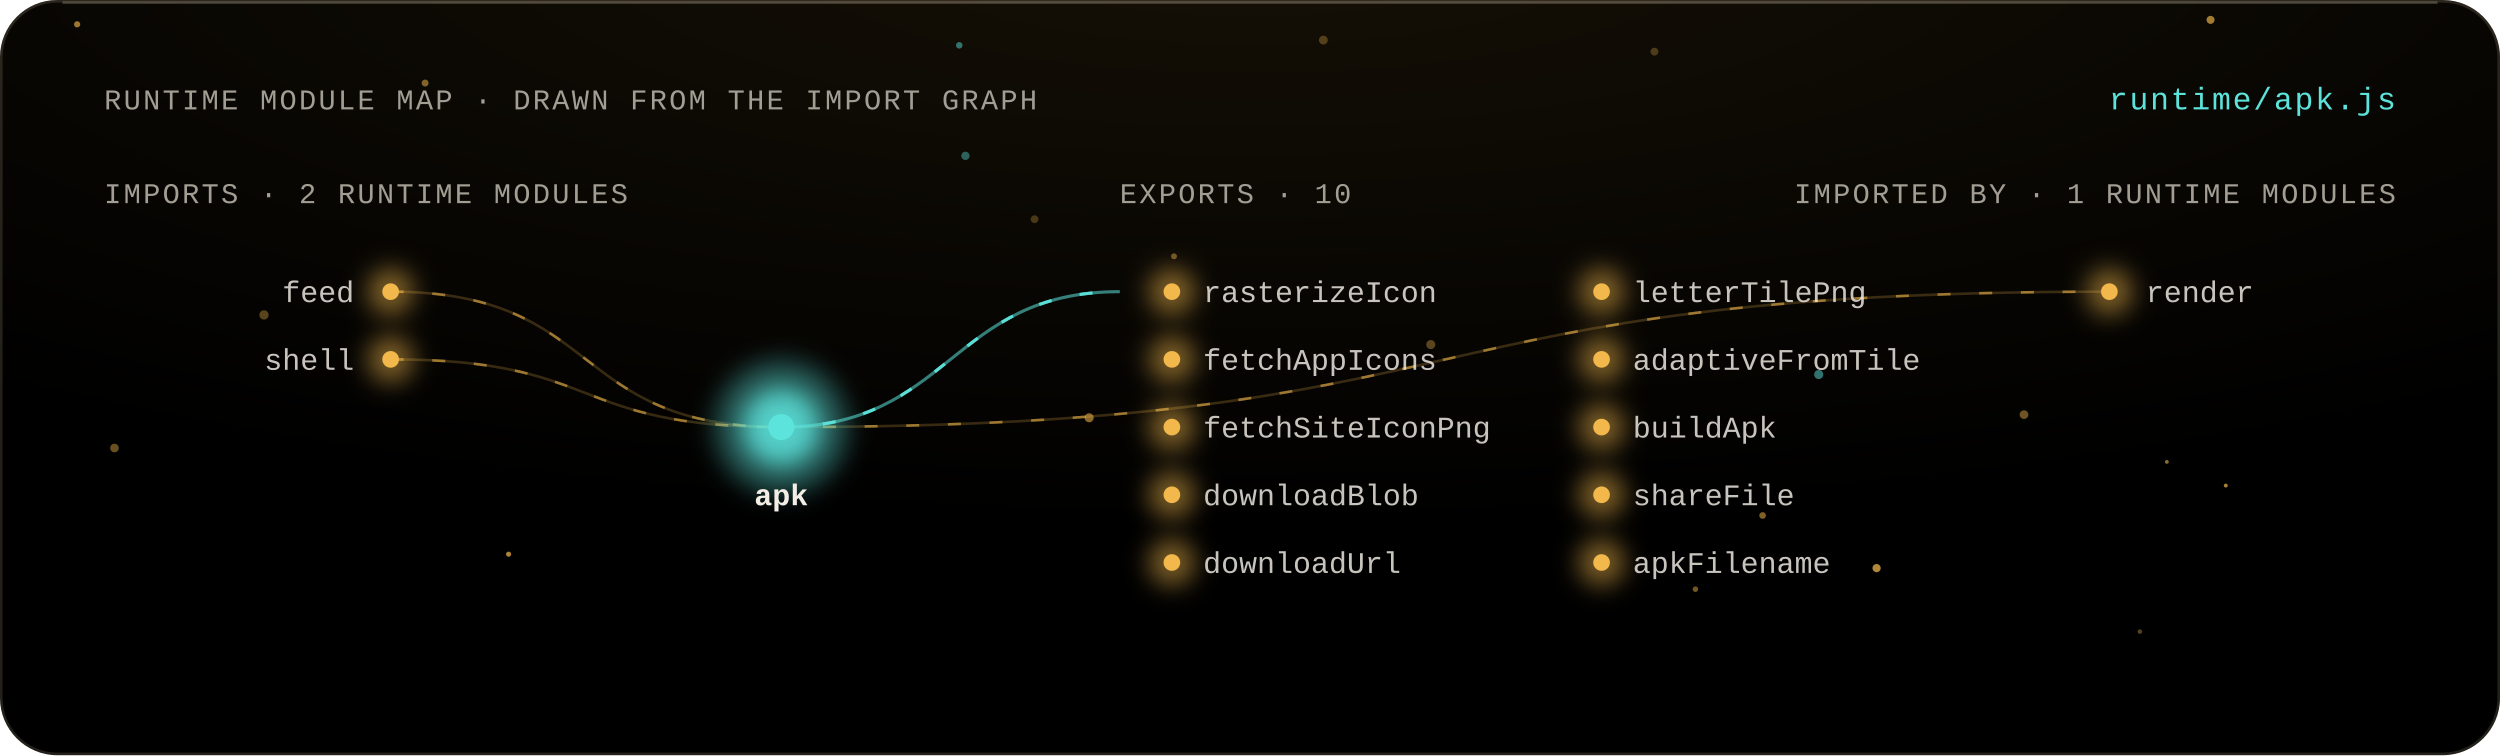
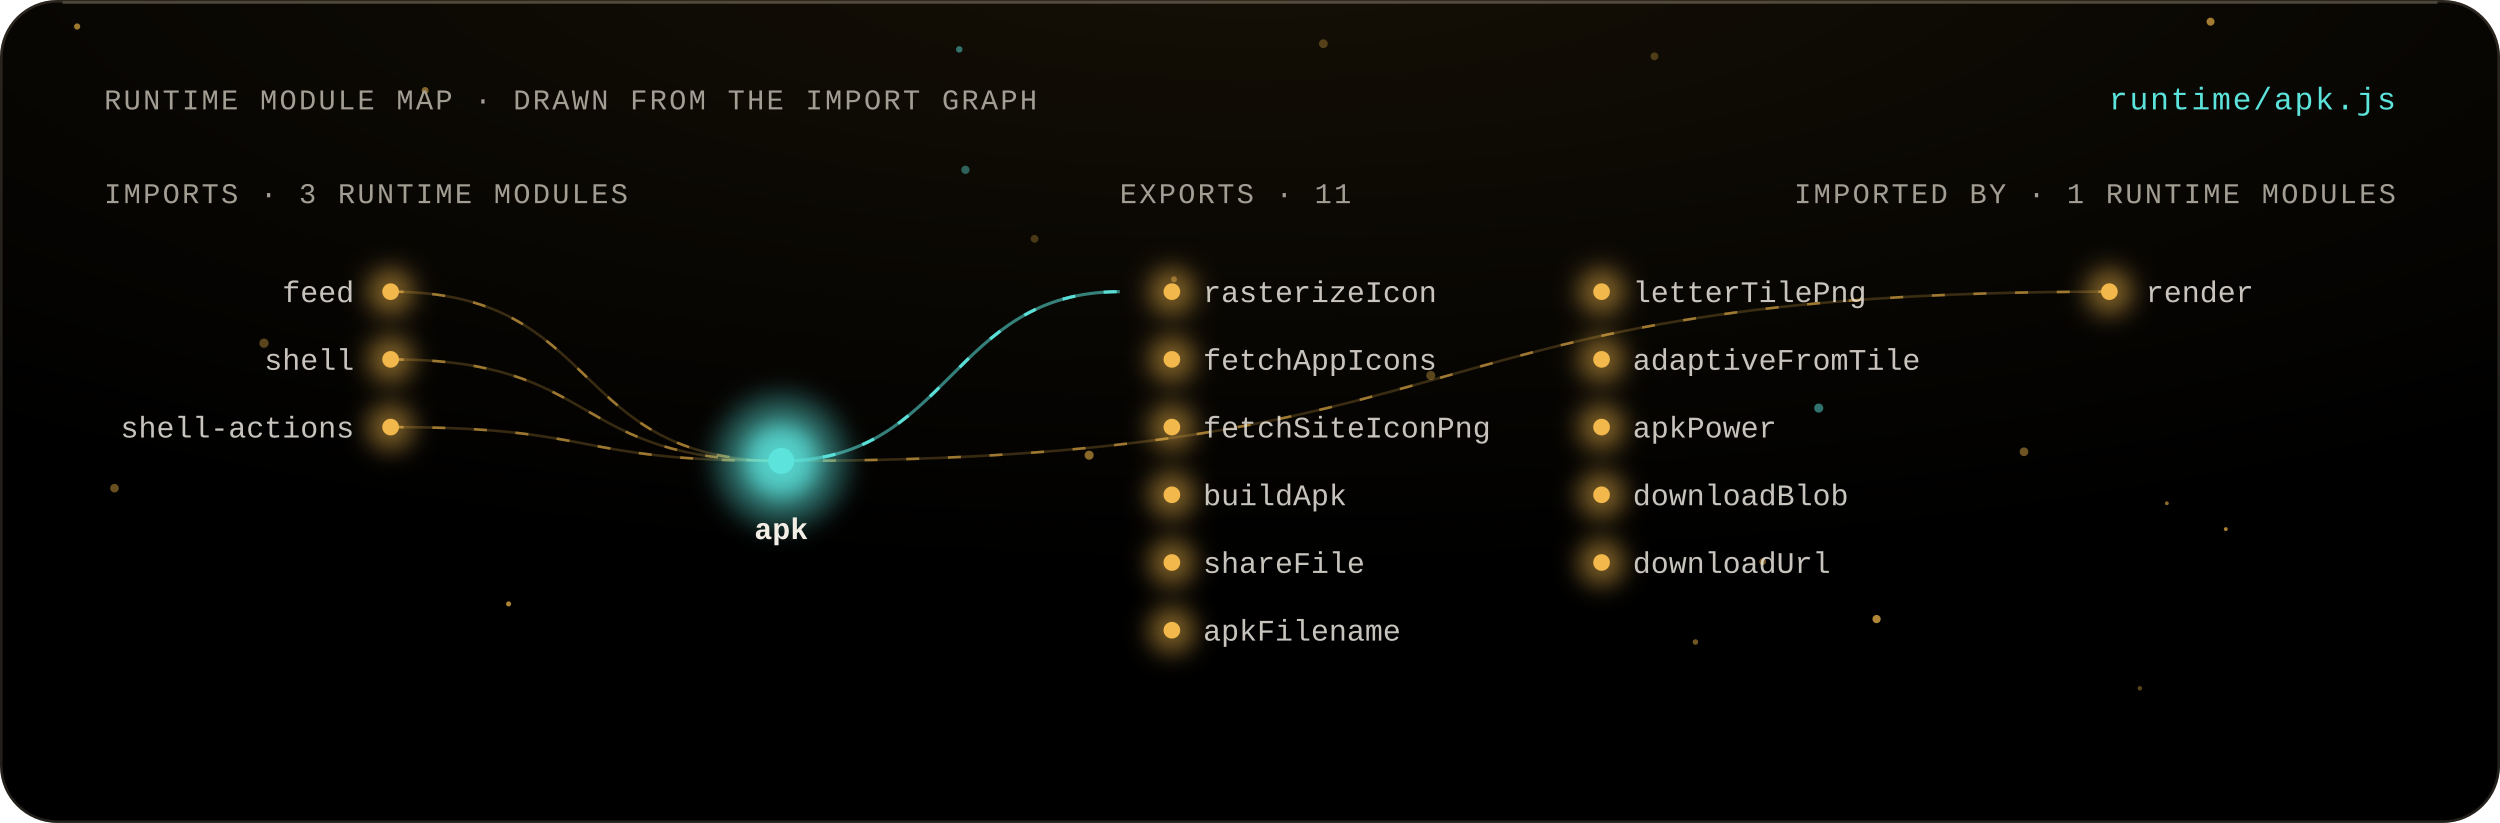
- <svg xmlns="http://www.w3.org/2000/svg" viewBox="0 0 960 290" width="960" height="290" role="img" aria-labelledby="t">
+ <svg xmlns="http://www.w3.org/2000/svg" viewBox="0 0 960 316" width="960" height="316" role="img" aria-labelledby="t">
  <style>
  text { font-family: 'Geist Mono', ui-monospace, 'Liberation Mono', Menlo, monospace; fill: #F2EEE6; }
  .m { fill: #A39E94; font-size: 11px; letter-spacing: .08em; }
  .l { font-size: 11.5px; }
  .h { font-size: 12px; fill: #5CE4DC; letter-spacing: .06em; }
  .flow { stroke-dasharray: 5 11; animation: flow 3s linear infinite; }
  @keyframes flow { to { stroke-dashoffset: -32; } }
  .breathe { animation: breathe 4.2s ease-in-out infinite; }
  @keyframes breathe { 50% { opacity: .38; } }
  .beat { animation: beat 2.6s ease-in-out infinite; transform-box: fill-box; transform-origin: center; }
  @keyframes beat { 50% { opacity: .55; transform: scale(1.35); } }
  .spin { transform-box: fill-box; transform-origin: center; animation: spin 48s linear infinite; }
  .spin-r { transform-box: fill-box; transform-origin: center; animation: spin 64s linear infinite reverse; }
  @keyframes spin { to { transform: rotate(360deg); } }
  @media (prefers-reduced-motion: reduce) { * { animation: none !important; } }
</style>
  <defs>
    <filter id="bloom" x="-80%" y="-80%" width="260%" height="260%">
      <feGaussianBlur stdDeviation="4.5" />
    </filter>
    <filter id="soft" x="-30%" y="-30%" width="160%" height="160%">
      <feGaussianBlur stdDeviation="1.4" />
    </filter>
    <radialGradient id="key" cx="50%" cy="-10%" r="80%">
      <stop offset="0" stop-color="#F2B84B" stop-opacity=".09" />
      <stop offset="1" stop-color="#F2B84B" stop-opacity="0" />
    </radialGradient>
    <linearGradient id="pair" x1="0" x2="1">
      <stop offset="0" stop-color="#F2B84B" />
      <stop offset="1" stop-color="#5CE4DC" />
    </linearGradient>
  </defs>
-   <rect width="960" height="290" rx="22" fill="#000" />
-   <rect width="960" height="290" rx="22" fill="url(#key)" />
-   <rect x=".5" y=".5" width="959" height="289" rx="21.5" fill="none" stroke="rgba(255,232,196,.14)" />
+   <rect width="960" height="316" rx="22" fill="#000" />
+   <rect width="960" height="316" rx="22" fill="url(#key)" />
+   <rect x=".5" y=".5" width="959" height="315" rx="21.5" fill="none" stroke="rgba(255,232,196,.14)" />
  <path d="M 24 1 H 936" stroke="rgba(255,238,208,.22)" stroke-width="1" />
  <g>
-     <circle cx="101.37" cy="120.94" r="1.78" fill="#F2B84B" opacity="0.36" class="breathe" style="animation-delay:-0.87s" />
-     <circle cx="163.24" cy="31.89" r="1.34" fill="#F2B84B" opacity="0.52" class="breathe" style="animation-delay:-1.74s" />
-     <circle cx="370.72" cy="59.84" r="1.59" fill="#5CE4DC" opacity="0.4" class="breathe" style="animation-delay:-2.08s" />
-     <circle cx="397.27" cy="84.17" r="1.5" fill="#F2B84B" opacity="0.27" class="breathe" style="animation-delay:-2.07s" />
-     <circle cx="848.85" cy="7.63" r="1.54" fill="#F2B84B" opacity="0.66" class="breathe" style="animation-delay:-1.34s" />
-     <circle cx="43.96" cy="172.04" r="1.65" fill="#F2B84B" opacity="0.43" class="breathe" style="animation-delay:-1.25s" />
-     <circle cx="29.62" cy="9.34" r="1.2" fill="#F2B84B" opacity="0.63" class="breathe" style="animation-delay:-3.5s" />
-     <circle cx="821.7" cy="242.54" r="0.87" fill="#F2B84B" opacity="0.36" class="breathe" style="animation-delay:-2.27s" />
-     <circle cx="195.3" cy="212.81" r="0.99" fill="#F2B84B" opacity="0.71" class="breathe" style="animation-delay:-3.83s" />
-     <circle cx="832.07" cy="177.36" r="0.74" fill="#F2B84B" opacity="0.58" class="breathe" style="animation-delay:-0.38s" />
-     <circle cx="450.81" cy="98.42" r="1.14" fill="#F2B84B" opacity="0.43" class="breathe" style="animation-delay:-0.56s" />
-     <circle cx="854.71" cy="186.46" r="0.76" fill="#F2B84B" opacity="0.69" class="breathe" style="animation-delay:-3.49s" />
-     <circle cx="651.04" cy="226.25" r="1.07" fill="#F2B84B" opacity="0.47" class="breathe" style="animation-delay:-3.83s" />
-     <circle cx="508.17" cy="15.4" r="1.69" fill="#F2B84B" opacity="0.3" class="breathe" style="animation-delay:-2.94s" />
-     <circle cx="549.41" cy="132.32" r="1.74" fill="#F2B84B" opacity="0.36" class="breathe" style="animation-delay:-1.79s" />
-     <circle cx="418.23" cy="160.42" r="1.74" fill="#F2B84B" opacity="0.56" class="breathe" style="animation-delay:-3.23s" />
-     <circle cx="368.35" cy="17.4" r="1.26" fill="#5CE4DC" opacity="0.47" class="breathe" style="animation-delay:-1.64s" />
-     <circle cx="698.39" cy="143.81" r="1.75" fill="#5CE4DC" opacity="0.5" class="breathe" style="animation-delay:-0.21s" />
-     <circle cx="720.61" cy="218.16" r="1.58" fill="#F2B84B" opacity="0.73" class="breathe" style="animation-delay:-1.8s" />
-     <circle cx="676.84" cy="197.95" r="1.29" fill="#F2B84B" opacity="0.52" class="breathe" style="animation-delay:-1.16s" />
-     <circle cx="635.31" cy="19.84" r="1.51" fill="#F2B84B" opacity="0.28" class="breathe" style="animation-delay:-2.77s" />
-     <circle cx="777.22" cy="159.22" r="1.67" fill="#F2B84B" opacity="0.45" class="breathe" style="animation-delay:-0.83s" />
+     <circle cx="101.37" cy="131.78" r="1.78" fill="#F2B84B" opacity="0.36" class="breathe" style="animation-delay:-0.87s" />
+     <circle cx="163.24" cy="34.75" r="1.34" fill="#F2B84B" opacity="0.52" class="breathe" style="animation-delay:-1.74s" />
+     <circle cx="370.72" cy="65.2" r="1.59" fill="#5CE4DC" opacity="0.4" class="breathe" style="animation-delay:-2.08s" />
+     <circle cx="397.27" cy="91.72" r="1.5" fill="#F2B84B" opacity="0.27" class="breathe" style="animation-delay:-2.07s" />
+     <circle cx="848.85" cy="8.32" r="1.54" fill="#F2B84B" opacity="0.66" class="breathe" style="animation-delay:-1.34s" />
+     <circle cx="43.96" cy="187.46" r="1.65" fill="#F2B84B" opacity="0.43" class="breathe" style="animation-delay:-1.25s" />
+     <circle cx="29.62" cy="10.18" r="1.2" fill="#F2B84B" opacity="0.63" class="breathe" style="animation-delay:-3.5s" />
+     <circle cx="821.7" cy="264.29" r="0.87" fill="#F2B84B" opacity="0.36" class="breathe" style="animation-delay:-2.27s" />
+     <circle cx="195.3" cy="231.89" r="0.99" fill="#F2B84B" opacity="0.71" class="breathe" style="animation-delay:-3.83s" />
+     <circle cx="832.07" cy="193.27" r="0.74" fill="#F2B84B" opacity="0.58" class="breathe" style="animation-delay:-0.38s" />
+     <circle cx="450.81" cy="107.24" r="1.14" fill="#F2B84B" opacity="0.43" class="breathe" style="animation-delay:-0.56s" />
+     <circle cx="854.71" cy="203.18" r="0.76" fill="#F2B84B" opacity="0.69" class="breathe" style="animation-delay:-3.49s" />
+     <circle cx="651.04" cy="246.53" r="1.07" fill="#F2B84B" opacity="0.47" class="breathe" style="animation-delay:-3.83s" />
+     <circle cx="508.17" cy="16.78" r="1.69" fill="#F2B84B" opacity="0.3" class="breathe" style="animation-delay:-2.94s" />
+     <circle cx="549.41" cy="144.18" r="1.74" fill="#F2B84B" opacity="0.36" class="breathe" style="animation-delay:-1.79s" />
+     <circle cx="418.23" cy="174.8" r="1.74" fill="#F2B84B" opacity="0.56" class="breathe" style="animation-delay:-3.23s" />
+     <circle cx="368.35" cy="18.97" r="1.26" fill="#5CE4DC" opacity="0.47" class="breathe" style="animation-delay:-1.64s" />
+     <circle cx="698.39" cy="156.7" r="1.75" fill="#5CE4DC" opacity="0.5" class="breathe" style="animation-delay:-0.21s" />
+     <circle cx="720.61" cy="237.72" r="1.58" fill="#F2B84B" opacity="0.73" class="breathe" style="animation-delay:-1.8s" />
+     <circle cx="676.84" cy="215.7" r="1.29" fill="#F2B84B" opacity="0.52" class="breathe" style="animation-delay:-1.16s" />
+     <circle cx="635.31" cy="21.62" r="1.51" fill="#F2B84B" opacity="0.28" class="breathe" style="animation-delay:-2.77s" />
+     <circle cx="777.22" cy="173.49" r="1.67" fill="#F2B84B" opacity="0.45" class="breathe" style="animation-delay:-0.83s" />
  </g>
  <text x="40" y="42" class="m" text-anchor="start">RUNTIME MODULE MAP · DRAWN FROM THE IMPORT GRAPH</text>
  <text x="920" y="42" class="h" text-anchor="end">runtime/apk.js</text>
-   <text x="40" y="78" class="m" text-anchor="start">IMPORTS · 2 RUNTIME MODULES</text>
-   <text x="430" y="78" class="m" text-anchor="start">EXPORTS · 10</text>
+   <text x="40" y="78" class="m" text-anchor="start">IMPORTS · 3 RUNTIME MODULES</text>
+   <text x="430" y="78" class="m" text-anchor="start">EXPORTS · 11</text>
  <text x="920" y="78" class="m" text-anchor="end">IMPORTED BY · 1 RUNTIME MODULES</text>
-   <path d="M 150 112 C 232.5 112, 217.5 164, 300 164" fill="none" stroke="#F2B84B" stroke-opacity="0.22" stroke-width="1" />
-   <path d="M 150 112 C 232.5 112, 217.5 164, 300 164" fill="none" stroke="#F2B84B" stroke-opacity="0.55" stroke-width="1" class="flow" />
+   <path d="M 150 112 C 232.5 112, 217.5 177, 300 177" fill="none" stroke="#F2B84B" stroke-opacity="0.22" stroke-width="1" />
+   <path d="M 150 112 C 232.5 112, 217.5 177, 300 177" fill="none" stroke="#F2B84B" stroke-opacity="0.55" stroke-width="1" class="flow" />
  <g>
    <circle cx="150" cy="112" r="9" fill="#F2B84B" opacity="0.5" filter="url(#bloom)" class="breathe" style="animation-delay:-0.79s" />
    <circle cx="150" cy="112" r="3.2" fill="#F2B84B" />
  </g>
  <text x="136" y="116" class="l" text-anchor="end" fill="#F2EEE6" fill-opacity=".82">feed</text>
-   <path d="M 150 138 C 232.5 138, 217.5 164, 300 164" fill="none" stroke="#F2B84B" stroke-opacity="0.22" stroke-width="1" />
-   <path d="M 150 138 C 232.5 138, 217.5 164, 300 164" fill="none" stroke="#F2B84B" stroke-opacity="0.55" stroke-width="1" class="flow" />
+   <path d="M 150 138 C 232.5 138, 217.5 177, 300 177" fill="none" stroke="#F2B84B" stroke-opacity="0.22" stroke-width="1" />
+   <path d="M 150 138 C 232.5 138, 217.5 177, 300 177" fill="none" stroke="#F2B84B" stroke-opacity="0.55" stroke-width="1" class="flow" />
  <g>
    <circle cx="150" cy="138" r="9" fill="#F2B84B" opacity="0.5" filter="url(#bloom)" class="breathe" style="animation-delay:-3.94s" />
    <circle cx="150" cy="138" r="3.2" fill="#F2B84B" />
  </g>
  <text x="136" y="142" class="l" text-anchor="end" fill="#F2EEE6" fill-opacity=".82">shell</text>
-   <path d="M 300 164 C 580.5 164, 529.5 112, 810 112" fill="none" stroke="#F2B84B" stroke-opacity="0.22" stroke-width="1" />
-   <path d="M 300 164 C 580.5 164, 529.5 112, 810 112" fill="none" stroke="#F2B84B" stroke-opacity="0.55" stroke-width="1" class="flow" />
+   <path d="M 150 164 C 232.5 164, 217.5 177, 300 177" fill="none" stroke="#F2B84B" stroke-opacity="0.22" stroke-width="1" />
+   <path d="M 150 164 C 232.5 164, 217.5 177, 300 177" fill="none" stroke="#F2B84B" stroke-opacity="0.55" stroke-width="1" class="flow" />
  <g>
-     <circle cx="810" cy="112" r="9" fill="#F2B84B" opacity="0.5" filter="url(#bloom)" class="breathe" style="animation-delay:-0.42s" />
+     <circle cx="150" cy="164" r="9" fill="#F2B84B" opacity="0.5" filter="url(#bloom)" class="breathe" style="animation-delay:-0.42s" />
+     <circle cx="150" cy="164" r="3.2" fill="#F2B84B" />
+   </g>
+   <text x="136" y="168" class="l" text-anchor="end" fill="#F2EEE6" fill-opacity=".82">shell-actions</text>
+   <path d="M 300 177 C 580.5 177, 529.5 112, 810 112" fill="none" stroke="#F2B84B" stroke-opacity="0.22" stroke-width="1" />
+   <path d="M 300 177 C 580.5 177, 529.5 112, 810 112" fill="none" stroke="#F2B84B" stroke-opacity="0.55" stroke-width="1" class="flow" />
+   <g>
+     <circle cx="810" cy="112" r="9" fill="#F2B84B" opacity="0.5" filter="url(#bloom)" class="breathe" style="animation-delay:-1.67s" />
    <circle cx="810" cy="112" r="3.2" fill="#F2B84B" />
  </g>
  <text x="824" y="116" class="l" text-anchor="start" fill="#F2EEE6" fill-opacity=".82">render</text>
-   <circle cx="300" cy="164" r="26" fill="#5CE4DC" opacity=".35" filter="url(#bloom)" class="beat" />
+   <circle cx="300" cy="177" r="26" fill="#5CE4DC" opacity=".35" filter="url(#bloom)" class="beat" />
  <g>
-     <circle cx="300" cy="164" r="15" fill="#5CE4DC" opacity="0.85" filter="url(#bloom)" class="beat" style="animation-delay:-0s" />
-     <circle cx="300" cy="164" r="5" fill="#5CE4DC" />
+     <circle cx="300" cy="177" r="15" fill="#5CE4DC" opacity="0.85" filter="url(#bloom)" class="beat" style="animation-delay:-0s" />
+     <circle cx="300" cy="177" r="5" fill="#5CE4DC" />
  </g>
-   <text x="300" y="194" class="l" text-anchor="middle" fill="#5CE4DC" font-weight="700" font-size="13">apk</text>
-   <path d="M 300 164 C 365 164, 365 112, 430 112" fill="none" stroke="#5CE4DC" stroke-opacity="0.55" stroke-width="1.2" />
-   <path d="M 300 164 C 365 164, 365 112, 430 112" fill="none" stroke="#5CE4DC" stroke-opacity="0.95" stroke-width="1.2" class="flow" />
+   <text x="300" y="207" class="l" text-anchor="middle" fill="#5CE4DC" font-weight="700" font-size="13">apk</text>
+   <path d="M 300 177 C 365 177, 365 112, 430 112" fill="none" stroke="#5CE4DC" stroke-opacity="0.55" stroke-width="1.2" />
+   <path d="M 300 177 C 365 177, 365 112, 430 112" fill="none" stroke="#5CE4DC" stroke-opacity="0.95" stroke-width="1.2" class="flow" />
  <g>
-     <circle cx="450" cy="112" r="9" fill="#F2B84B" opacity="0.5" filter="url(#bloom)" class="breathe" style="animation-delay:-1.67s" />
+     <circle cx="450" cy="112" r="9" fill="#F2B84B" opacity="0.5" filter="url(#bloom)" class="breathe" style="animation-delay:-0.87s" />
    <circle cx="450" cy="112" r="3.2" fill="#F2B84B" />
  </g>
  <text x="462" y="116" class="l" text-anchor="start" fill="#F2EEE6" fill-opacity=".82">rasterizeIcon</text>
  <g>
-     <circle cx="615" cy="112" r="9" fill="#F2B84B" opacity="0.5" filter="url(#bloom)" class="breathe" style="animation-delay:-0.87s" />
+     <circle cx="615" cy="112" r="9" fill="#F2B84B" opacity="0.5" filter="url(#bloom)" class="breathe" style="animation-delay:-0.83s" />
    <circle cx="615" cy="112" r="3.2" fill="#F2B84B" />
  </g>
  <text x="627" y="116" class="l" text-anchor="start" fill="#F2EEE6" fill-opacity=".82">letterTilePng</text>
  <g>
-     <circle cx="450" cy="138" r="9" fill="#F2B84B" opacity="0.5" filter="url(#bloom)" class="breathe" style="animation-delay:-0.83s" />
+     <circle cx="450" cy="138" r="9" fill="#F2B84B" opacity="0.5" filter="url(#bloom)" class="breathe" style="animation-delay:-3.63s" />
    <circle cx="450" cy="138" r="3.2" fill="#F2B84B" />
  </g>
  <text x="462" y="142" class="l" text-anchor="start" fill="#F2EEE6" fill-opacity=".82">fetchAppIcons</text>
  <g>
-     <circle cx="615" cy="138" r="9" fill="#F2B84B" opacity="0.5" filter="url(#bloom)" class="breathe" style="animation-delay:-3.63s" />
+     <circle cx="615" cy="138" r="9" fill="#F2B84B" opacity="0.5" filter="url(#bloom)" class="breathe" style="animation-delay:-2.31s" />
    <circle cx="615" cy="138" r="3.2" fill="#F2B84B" />
  </g>
  <text x="627" y="142" class="l" text-anchor="start" fill="#F2EEE6" fill-opacity=".82">adaptiveFromTile</text>
  <g>
-     <circle cx="450" cy="164" r="9" fill="#F2B84B" opacity="0.5" filter="url(#bloom)" class="breathe" style="animation-delay:-2.31s" />
+     <circle cx="450" cy="164" r="9" fill="#F2B84B" opacity="0.5" filter="url(#bloom)" class="breathe" style="animation-delay:-0.68s" />
    <circle cx="450" cy="164" r="3.2" fill="#F2B84B" />
  </g>
  <text x="462" y="168" class="l" text-anchor="start" fill="#F2EEE6" fill-opacity=".82">fetchSiteIconPng</text>
  <g>
-     <circle cx="615" cy="164" r="9" fill="#F2B84B" opacity="0.5" filter="url(#bloom)" class="breathe" style="animation-delay:-0.68s" />
+     <circle cx="615" cy="164" r="9" fill="#F2B84B" opacity="0.5" filter="url(#bloom)" class="breathe" style="animation-delay:-0.44s" />
    <circle cx="615" cy="164" r="3.2" fill="#F2B84B" />
  </g>
-   <text x="627" y="168" class="l" text-anchor="start" fill="#F2EEE6" fill-opacity=".82">buildApk</text>
+   <text x="627" y="168" class="l" text-anchor="start" fill="#F2EEE6" fill-opacity=".82">apkPower</text>
  <g>
-     <circle cx="450" cy="190" r="9" fill="#F2B84B" opacity="0.5" filter="url(#bloom)" class="breathe" style="animation-delay:-0.44s" />
+     <circle cx="450" cy="190" r="9" fill="#F2B84B" opacity="0.5" filter="url(#bloom)" class="breathe" style="animation-delay:-2.14s" />
    <circle cx="450" cy="190" r="3.2" fill="#F2B84B" />
  </g>
-   <text x="462" y="194" class="l" text-anchor="start" fill="#F2EEE6" fill-opacity=".82">downloadBlob</text>
+   <text x="462" y="194" class="l" text-anchor="start" fill="#F2EEE6" fill-opacity=".82">buildApk</text>
  <g>
-     <circle cx="615" cy="190" r="9" fill="#F2B84B" opacity="0.5" filter="url(#bloom)" class="breathe" style="animation-delay:-2.14s" />
+     <circle cx="615" cy="190" r="9" fill="#F2B84B" opacity="0.5" filter="url(#bloom)" class="breathe" style="animation-delay:-1.66s" />
    <circle cx="615" cy="190" r="3.2" fill="#F2B84B" />
  </g>
-   <text x="627" y="194" class="l" text-anchor="start" fill="#F2EEE6" fill-opacity=".82">shareFile</text>
+   <text x="627" y="194" class="l" text-anchor="start" fill="#F2EEE6" fill-opacity=".82">downloadBlob</text>
  <g>
-     <circle cx="450" cy="216" r="9" fill="#F2B84B" opacity="0.5" filter="url(#bloom)" class="breathe" style="animation-delay:-1.66s" />
+     <circle cx="450" cy="216" r="9" fill="#F2B84B" opacity="0.5" filter="url(#bloom)" class="breathe" style="animation-delay:-0.54s" />
    <circle cx="450" cy="216" r="3.2" fill="#F2B84B" />
  </g>
-   <text x="462" y="220" class="l" text-anchor="start" fill="#F2EEE6" fill-opacity=".82">downloadUrl</text>
+   <text x="462" y="220" class="l" text-anchor="start" fill="#F2EEE6" fill-opacity=".82">shareFile</text>
  <g>
-     <circle cx="615" cy="216" r="9" fill="#F2B84B" opacity="0.5" filter="url(#bloom)" class="breathe" style="animation-delay:-0.54s" />
+     <circle cx="615" cy="216" r="9" fill="#F2B84B" opacity="0.5" filter="url(#bloom)" class="breathe" style="animation-delay:-3.24s" />
    <circle cx="615" cy="216" r="3.2" fill="#F2B84B" />
  </g>
-   <text x="627" y="220" class="l" text-anchor="start" fill="#F2EEE6" fill-opacity=".82">apkFilename</text>
+   <text x="627" y="220" class="l" text-anchor="start" fill="#F2EEE6" fill-opacity=".82">downloadUrl</text>
+   <g>
+     <circle cx="450" cy="242" r="9" fill="#F2B84B" opacity="0.5" filter="url(#bloom)" class="breathe" style="animation-delay:-1.54s" />
+     <circle cx="450" cy="242" r="3.2" fill="#F2B84B" />
+   </g>
+   <text x="462" y="246" class="l" text-anchor="start" fill="#F2EEE6" fill-opacity=".82">apkFilename</text>
</svg>
